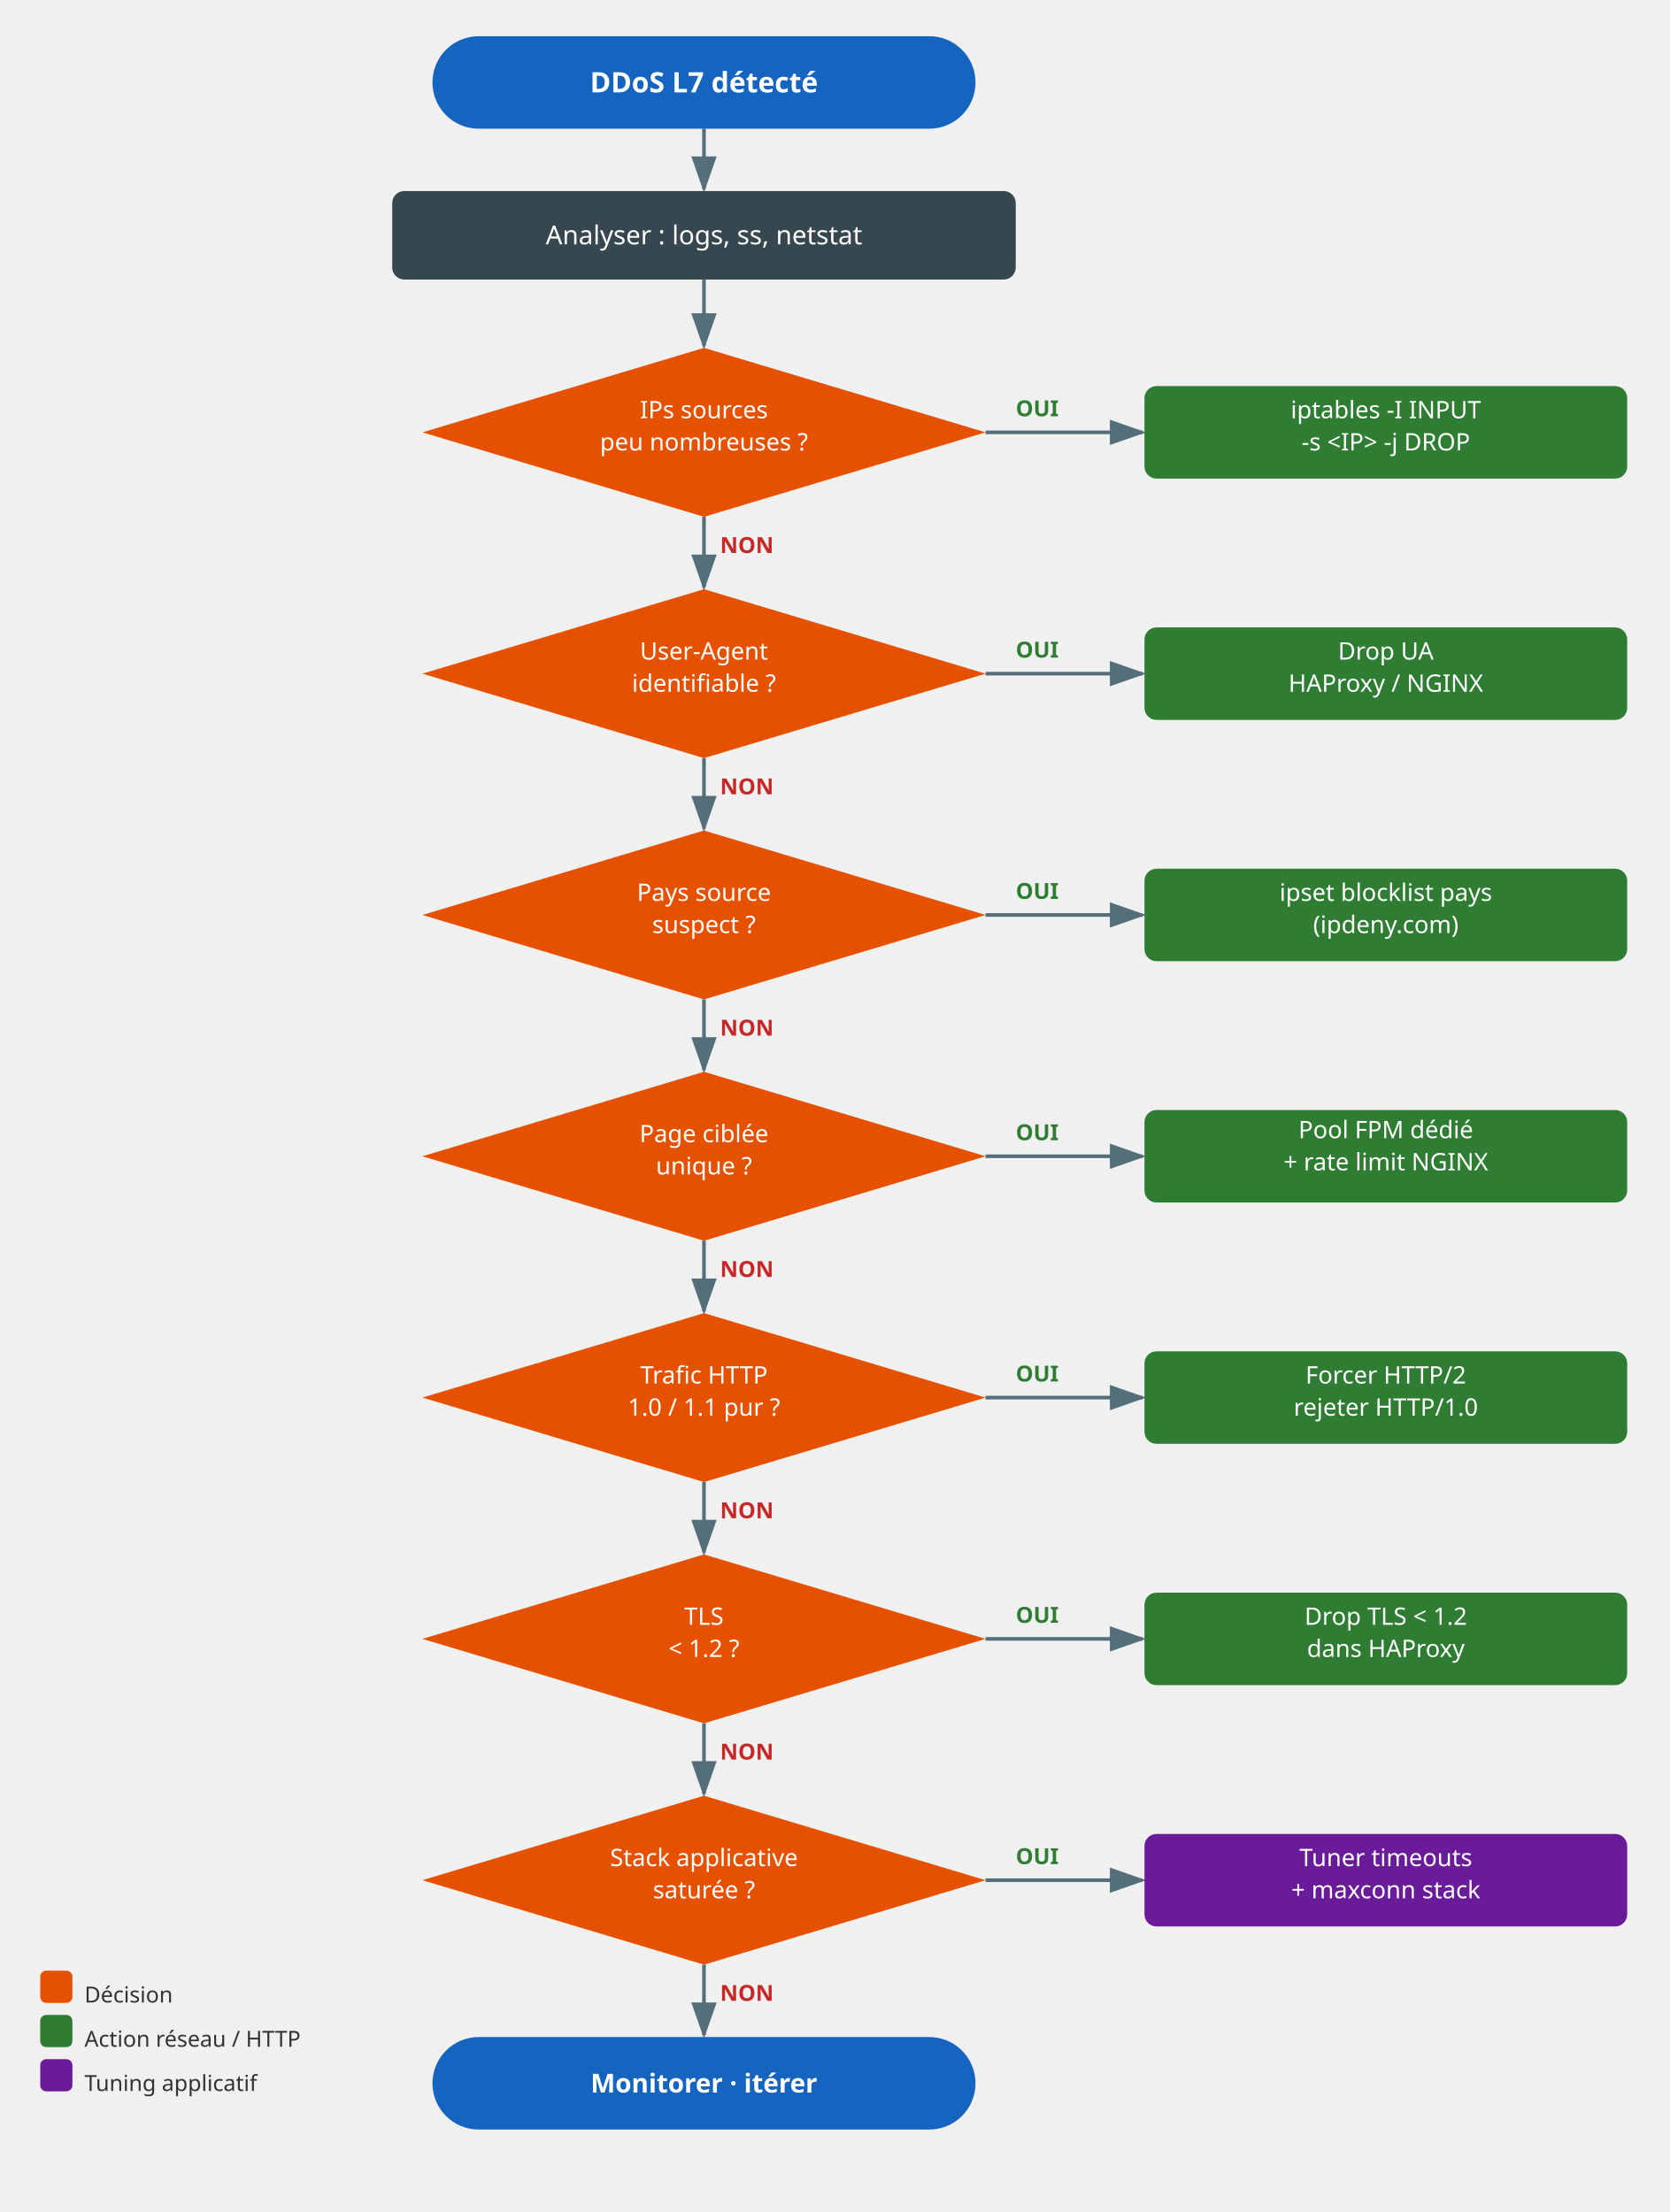
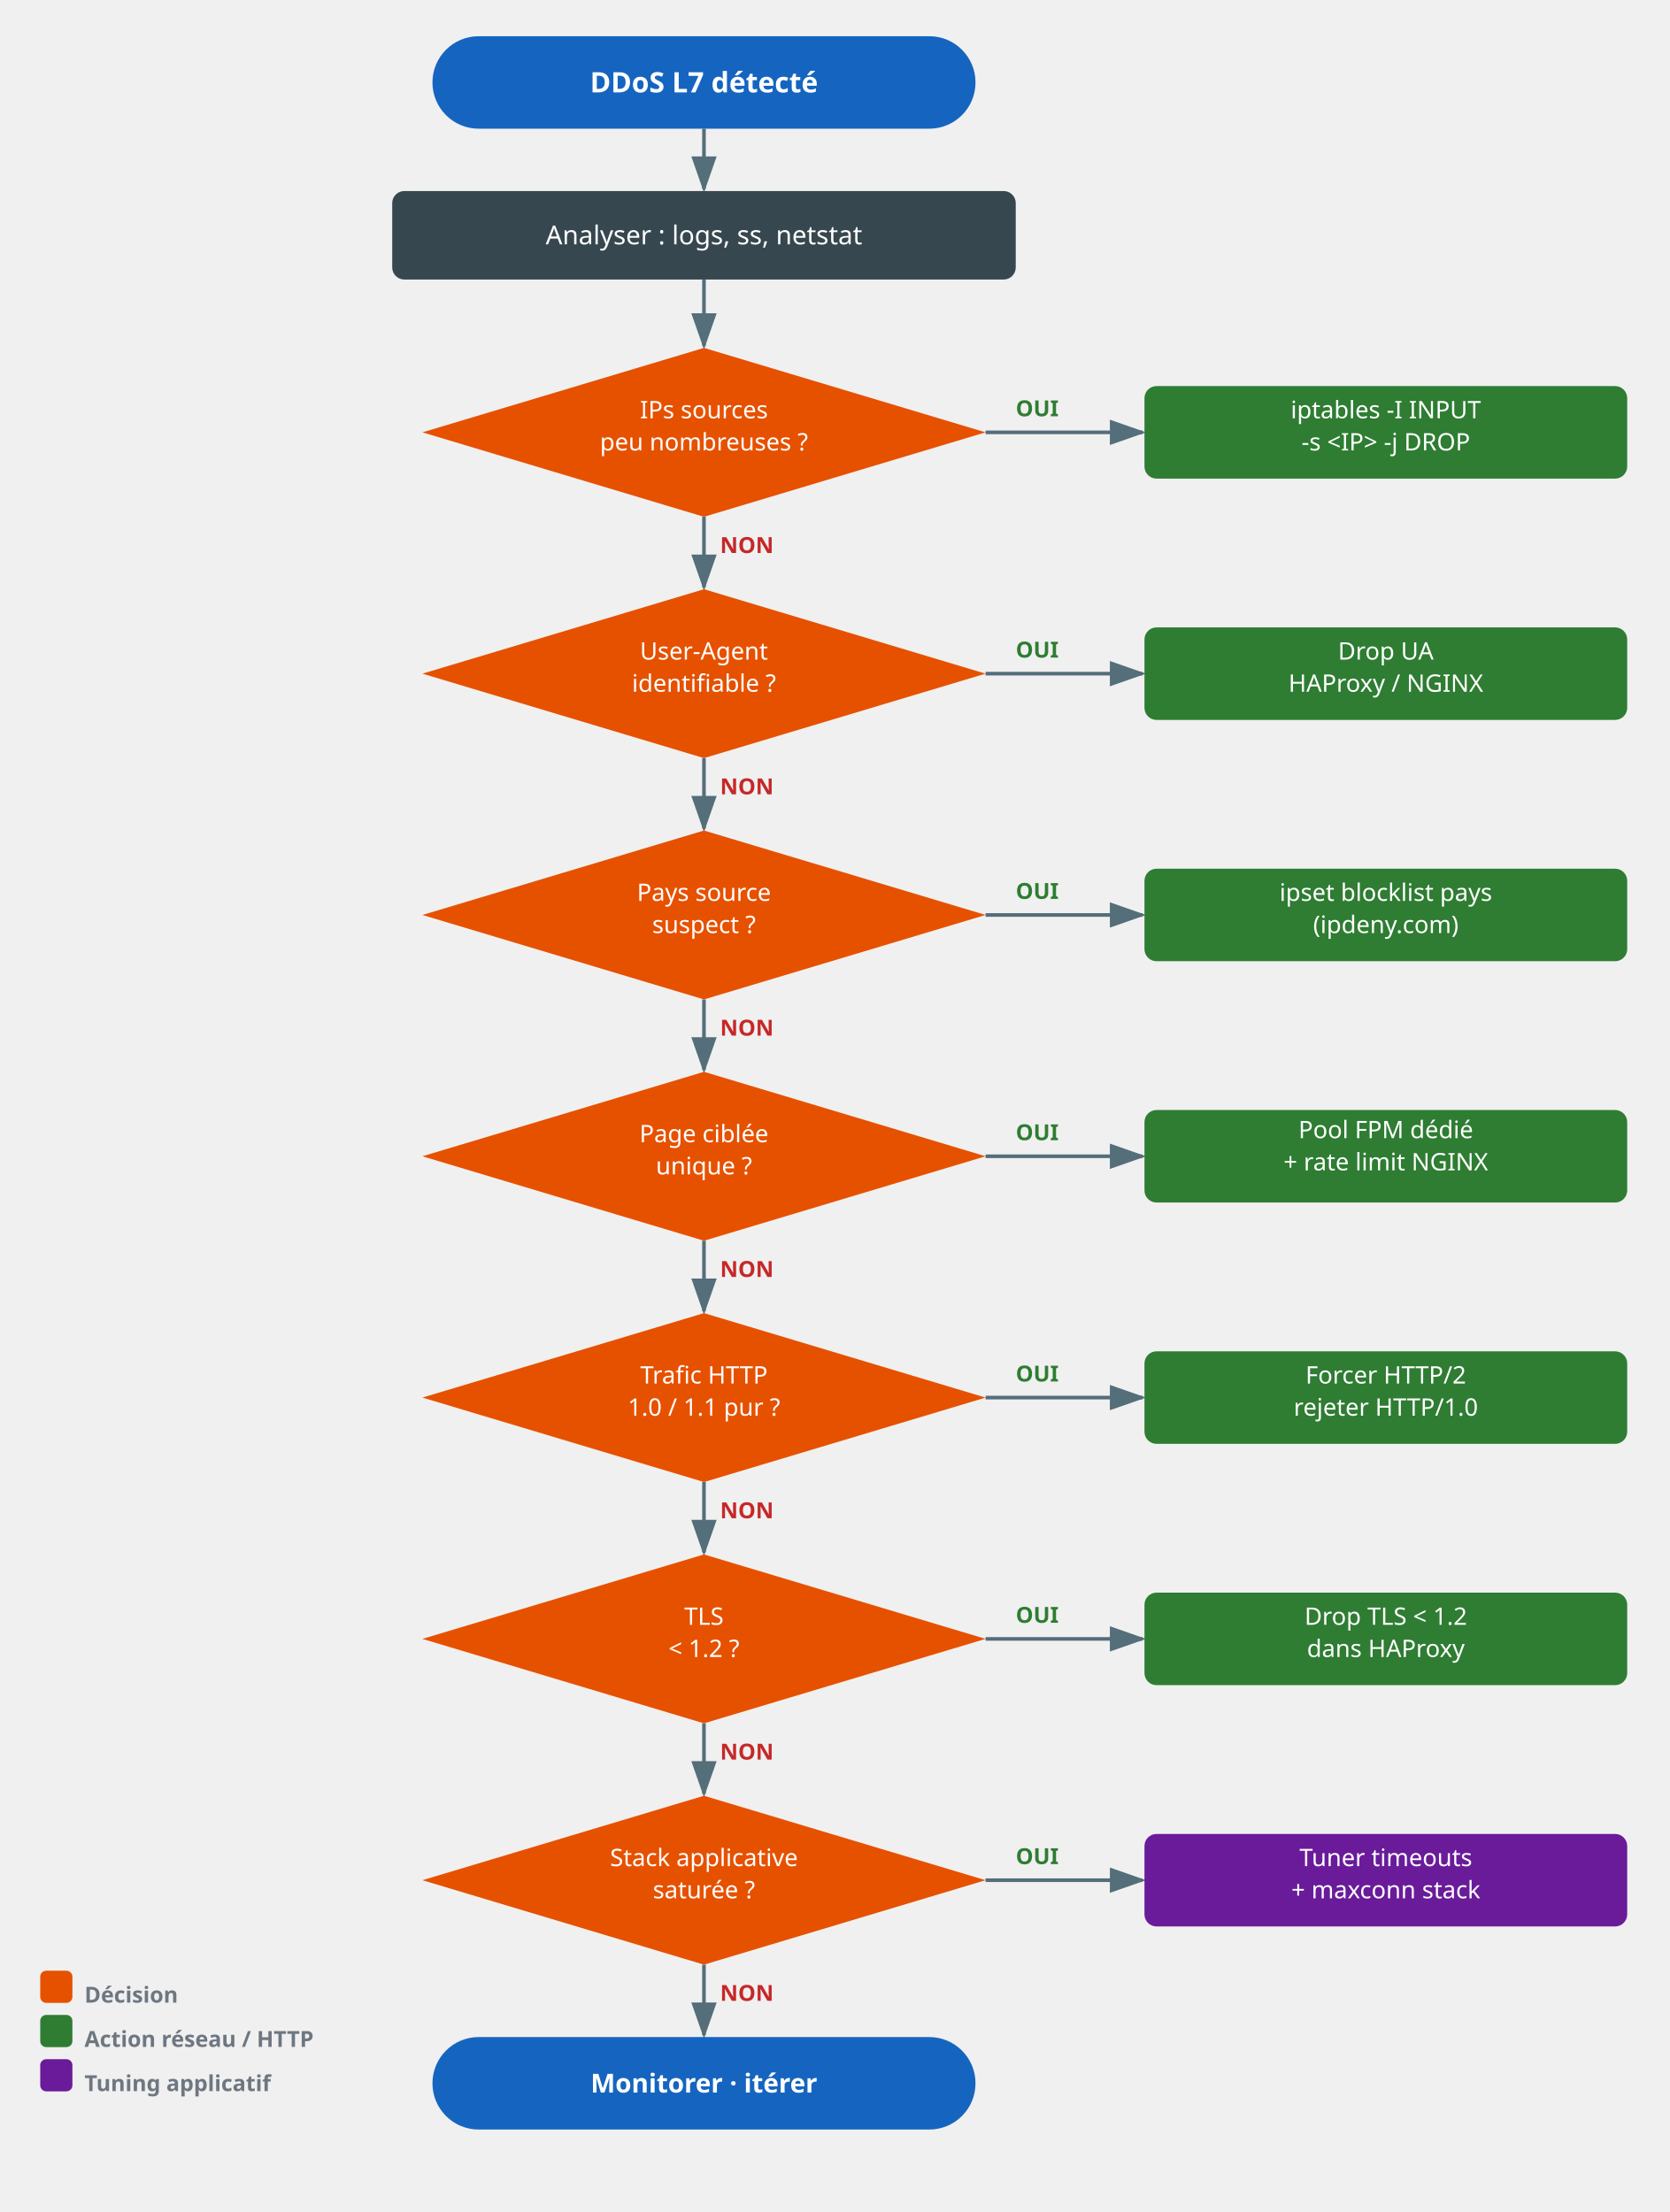
<svg xmlns="http://www.w3.org/2000/svg" viewBox="0 0 830 1100" width="830" height="1100">
  <defs>
    <marker id="arr" markerWidth="10" markerHeight="7" refX="9" refY="3.5" orient="auto">
      <polygon points="0 0, 10 3.5, 0 7" fill="#546E7A" />
    </marker>
  </defs>
  <rect x="215" y="18" width="270" height="46" rx="23" fill="#1565C0" />
  <text x="350" y="41" font-family="sans-serif" font-size="14" font-weight="bold" fill="white" text-anchor="middle" dominant-baseline="middle">DDoS L7 détecté</text>
  <line x1="350" y1="64" x2="350" y2="94" stroke="#546E7A" stroke-width="1.8" marker-end="url(#arr)" />
  <rect x="195" y="95" width="310" height="44" rx="6" fill="#37474F" />
  <text x="350" y="117" font-family="sans-serif" font-size="13" fill="white" text-anchor="middle" dominant-baseline="middle">Analyser : logs, ss, netstat</text>
  <line x1="350" y1="139" x2="350" y2="172" stroke="#546E7A" stroke-width="1.8" marker-end="url(#arr)" />
  <polygon points="350,173 490,215 350,257 210,215" fill="#E65100" />
  <text x="350" y="208" font-family="sans-serif" font-size="12" fill="white" text-anchor="middle" dominant-baseline="auto">IPs sources</text>
  <text x="350" y="224" font-family="sans-serif" font-size="12" fill="white" text-anchor="middle" dominant-baseline="auto">peu nombreuses ?</text>
  <line x1="490" y1="215" x2="568" y2="215" stroke="#546E7A" stroke-width="1.8" marker-end="url(#arr)" />
  <text x="505" y="207" font-family="sans-serif" font-size="11" fill="#2E7D32" font-weight="bold">OUI</text>
  <rect x="569" y="192" width="240" height="46" rx="6" fill="#2E7D32" />
  <text x="689" y="208" font-family="sans-serif" font-size="12" fill="white" text-anchor="middle" dominant-baseline="auto">iptables -I INPUT</text>
  <text x="689" y="224" font-family="sans-serif" font-size="12" fill="white" text-anchor="middle" dominant-baseline="auto">-s &lt;IP&gt; -j DROP</text>
  <line x1="350" y1="257" x2="350" y2="292" stroke="#546E7A" stroke-width="1.8" marker-end="url(#arr)" />
  <text x="358" y="275" font-family="sans-serif" font-size="11" fill="#C62828" font-weight="bold">NON</text>
  <polygon points="350,293 490,335 350,377 210,335" fill="#E65100" />
  <text x="350" y="328" font-family="sans-serif" font-size="12" fill="white" text-anchor="middle" dominant-baseline="auto">User-Agent</text>
  <text x="350" y="344" font-family="sans-serif" font-size="12" fill="white" text-anchor="middle" dominant-baseline="auto">identifiable ?</text>
  <line x1="490" y1="335" x2="568" y2="335" stroke="#546E7A" stroke-width="1.8" marker-end="url(#arr)" />
  <text x="505" y="327" font-family="sans-serif" font-size="11" fill="#2E7D32" font-weight="bold">OUI</text>
  <rect x="569" y="312" width="240" height="46" rx="6" fill="#2E7D32" />
  <text x="689" y="328" font-family="sans-serif" font-size="12" fill="white" text-anchor="middle" dominant-baseline="auto">Drop UA</text>
  <text x="689" y="344" font-family="sans-serif" font-size="12" fill="white" text-anchor="middle" dominant-baseline="auto">HAProxy / NGINX</text>
  <line x1="350" y1="377" x2="350" y2="412" stroke="#546E7A" stroke-width="1.8" marker-end="url(#arr)" />
  <text x="358" y="395" font-family="sans-serif" font-size="11" fill="#C62828" font-weight="bold">NON</text>
  <polygon points="350,413 490,455 350,497 210,455" fill="#E65100" />
  <text x="350" y="448" font-family="sans-serif" font-size="12" fill="white" text-anchor="middle" dominant-baseline="auto">Pays source</text>
  <text x="350" y="464" font-family="sans-serif" font-size="12" fill="white" text-anchor="middle" dominant-baseline="auto">suspect ?</text>
  <line x1="490" y1="455" x2="568" y2="455" stroke="#546E7A" stroke-width="1.8" marker-end="url(#arr)" />
  <text x="505" y="447" font-family="sans-serif" font-size="11" fill="#2E7D32" font-weight="bold">OUI</text>
  <rect x="569" y="432" width="240" height="46" rx="6" fill="#2E7D32" />
  <text x="689" y="448" font-family="sans-serif" font-size="12" fill="white" text-anchor="middle" dominant-baseline="auto">ipset blocklist pays</text>
  <text x="689" y="464" font-family="sans-serif" font-size="12" fill="white" text-anchor="middle" dominant-baseline="auto">(ipdeny.com)</text>
  <line x1="350" y1="497" x2="350" y2="532" stroke="#546E7A" stroke-width="1.8" marker-end="url(#arr)" />
  <text x="358" y="515" font-family="sans-serif" font-size="11" fill="#C62828" font-weight="bold">NON</text>
  <polygon points="350,533 490,575 350,617 210,575" fill="#E65100" />
  <text x="350" y="568" font-family="sans-serif" font-size="12" fill="white" text-anchor="middle" dominant-baseline="auto">Page ciblée</text>
  <text x="350" y="584" font-family="sans-serif" font-size="12" fill="white" text-anchor="middle" dominant-baseline="auto">unique ?</text>
  <line x1="490" y1="575" x2="568" y2="575" stroke="#546E7A" stroke-width="1.8" marker-end="url(#arr)" />
  <text x="505" y="567" font-family="sans-serif" font-size="11" fill="#2E7D32" font-weight="bold">OUI</text>
  <rect x="569" y="552" width="240" height="46" rx="6" fill="#2E7D32" />
  <text x="689" y="566" font-family="sans-serif" font-size="12" fill="white" text-anchor="middle" dominant-baseline="auto">Pool FPM dédié</text>
  <text x="689" y="582" font-family="sans-serif" font-size="12" fill="white" text-anchor="middle" dominant-baseline="auto">+ rate limit NGINX</text>
  <line x1="350" y1="617" x2="350" y2="652" stroke="#546E7A" stroke-width="1.8" marker-end="url(#arr)" />
  <text x="358" y="635" font-family="sans-serif" font-size="11" fill="#C62828" font-weight="bold">NON</text>
  <polygon points="350,653 490,695 350,737 210,695" fill="#E65100" />
  <text x="350" y="688" font-family="sans-serif" font-size="12" fill="white" text-anchor="middle" dominant-baseline="auto">Trafic HTTP</text>
  <text x="350" y="704" font-family="sans-serif" font-size="12" fill="white" text-anchor="middle" dominant-baseline="auto">1.0 / 1.1 pur ?</text>
  <line x1="490" y1="695" x2="568" y2="695" stroke="#546E7A" stroke-width="1.8" marker-end="url(#arr)" />
  <text x="505" y="687" font-family="sans-serif" font-size="11" fill="#2E7D32" font-weight="bold">OUI</text>
  <rect x="569" y="672" width="240" height="46" rx="6" fill="#2E7D32" />
  <text x="689" y="688" font-family="sans-serif" font-size="12" fill="white" text-anchor="middle" dominant-baseline="auto">Forcer HTTP/2</text>
  <text x="689" y="704" font-family="sans-serif" font-size="12" fill="white" text-anchor="middle" dominant-baseline="auto">rejeter HTTP/1.0</text>
  <line x1="350" y1="737" x2="350" y2="772" stroke="#546E7A" stroke-width="1.8" marker-end="url(#arr)" />
  <text x="358" y="755" font-family="sans-serif" font-size="11" fill="#C62828" font-weight="bold">NON</text>
  <polygon points="350,773 490,815 350,857 210,815" fill="#E65100" />
  <text x="350" y="808" font-family="sans-serif" font-size="12" fill="white" text-anchor="middle" dominant-baseline="auto">TLS</text>
  <text x="350" y="824" font-family="sans-serif" font-size="12" fill="white" text-anchor="middle" dominant-baseline="auto">&lt; 1.2 ?</text>
  <line x1="490" y1="815" x2="568" y2="815" stroke="#546E7A" stroke-width="1.8" marker-end="url(#arr)" />
  <text x="505" y="807" font-family="sans-serif" font-size="11" fill="#2E7D32" font-weight="bold">OUI</text>
  <rect x="569" y="792" width="240" height="46" rx="6" fill="#2E7D32" />
  <text x="689" y="808" font-family="sans-serif" font-size="12" fill="white" text-anchor="middle" dominant-baseline="auto">Drop TLS &lt; 1.2</text>
  <text x="689" y="824" font-family="sans-serif" font-size="12" fill="white" text-anchor="middle" dominant-baseline="auto">dans HAProxy</text>
  <line x1="350" y1="857" x2="350" y2="892" stroke="#546E7A" stroke-width="1.8" marker-end="url(#arr)" />
  <text x="358" y="875" font-family="sans-serif" font-size="11" fill="#C62828" font-weight="bold">NON</text>
  <polygon points="350,893 490,935 350,977 210,935" fill="#E65100" />
  <text x="350" y="928" font-family="sans-serif" font-size="12" fill="white" text-anchor="middle" dominant-baseline="auto">Stack applicative</text>
  <text x="350" y="944" font-family="sans-serif" font-size="12" fill="white" text-anchor="middle" dominant-baseline="auto">saturée ?</text>
  <line x1="490" y1="935" x2="568" y2="935" stroke="#546E7A" stroke-width="1.8" marker-end="url(#arr)" />
  <text x="505" y="927" font-family="sans-serif" font-size="11" fill="#2E7D32" font-weight="bold">OUI</text>
  <rect x="569" y="912" width="240" height="46" rx="6" fill="#6A1B9A" />
  <text x="689" y="928" font-family="sans-serif" font-size="12" fill="white" text-anchor="middle" dominant-baseline="auto">Tuner timeouts</text>
  <text x="689" y="944" font-family="sans-serif" font-size="12" fill="white" text-anchor="middle" dominant-baseline="auto">+ maxconn stack</text>
  <line x1="350" y1="977" x2="350" y2="1012" stroke="#546E7A" stroke-width="1.8" marker-end="url(#arr)" />
  <text x="358" y="995" font-family="sans-serif" font-size="11" fill="#C62828" font-weight="bold">NON</text>
  <rect x="215" y="1013" width="270" height="46" rx="23" fill="#1565C0" />
  <text x="350" y="1036" font-family="sans-serif" font-size="13" font-weight="bold" fill="white" text-anchor="middle" dominant-baseline="middle">Monitorer · itérer</text>
  <rect x="20" y="980" width="16" height="16" rx="3" fill="#E65100" />
-   <text x="42" y="992" font-family="sans-serif" font-size="11" fill="#333" dominant-baseline="middle">Décision</text>
+   <text x="42" y="992" font-family="sans-serif" font-size="11" fill="#6e7781" font-weight="600" dominant-baseline="middle">Décision</text>
  <rect x="20" y="1002" width="16" height="16" rx="3" fill="#2E7D32" />
-   <text x="42" y="1014" font-family="sans-serif" font-size="11" fill="#333" dominant-baseline="middle">Action réseau / HTTP</text>
+   <text x="42" y="1014" font-family="sans-serif" font-size="11" fill="#6e7781" font-weight="600" dominant-baseline="middle">Action réseau / HTTP</text>
  <rect x="20" y="1024" width="16" height="16" rx="3" fill="#6A1B9A" />
-   <text x="42" y="1036" font-family="sans-serif" font-size="11" fill="#333" dominant-baseline="middle">Tuning applicatif</text>
+   <text x="42" y="1036" font-family="sans-serif" font-size="11" fill="#6e7781" font-weight="600" dominant-baseline="middle">Tuning applicatif</text>
</svg>
